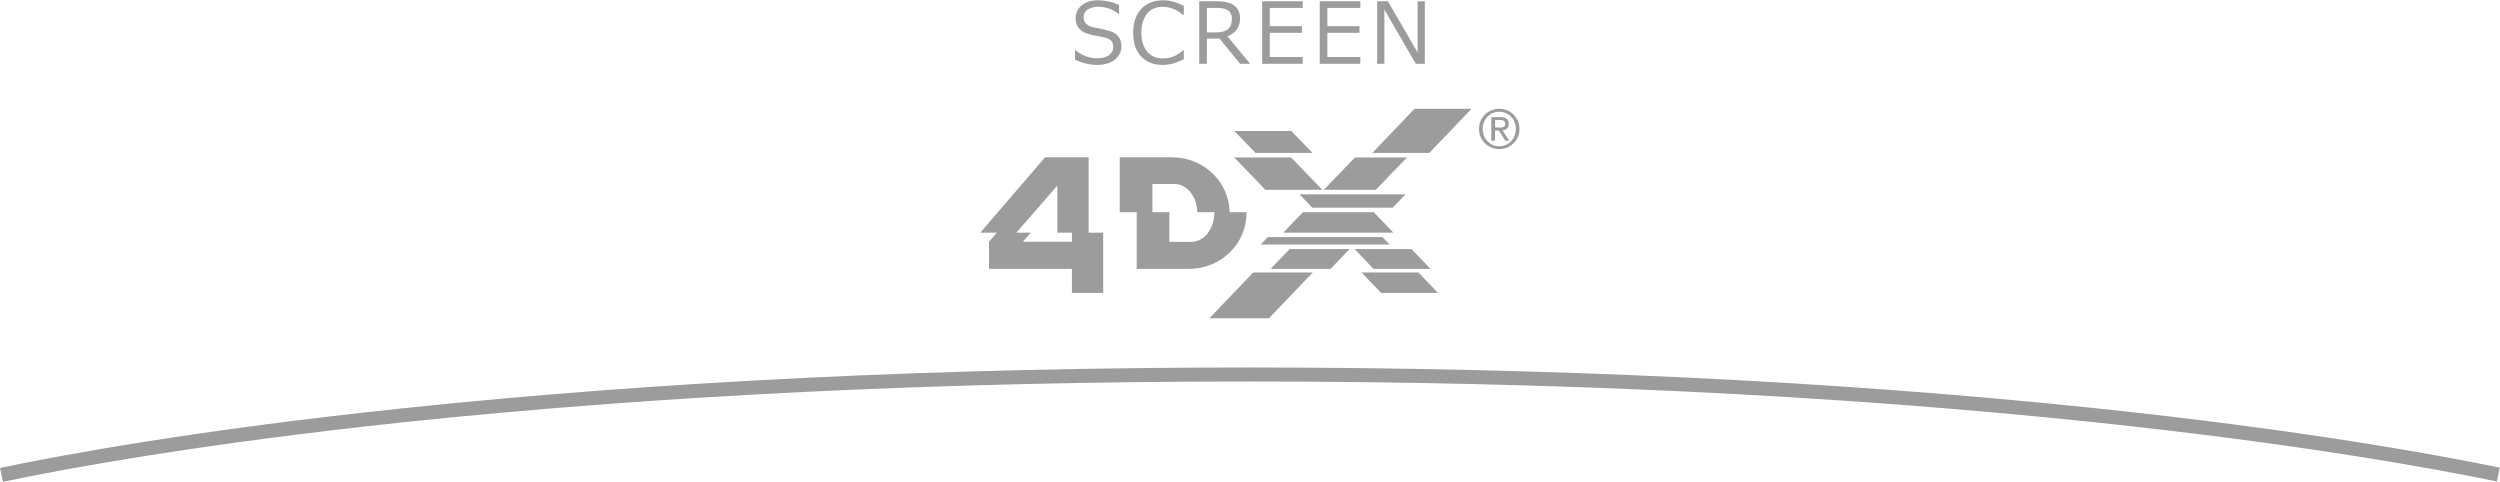
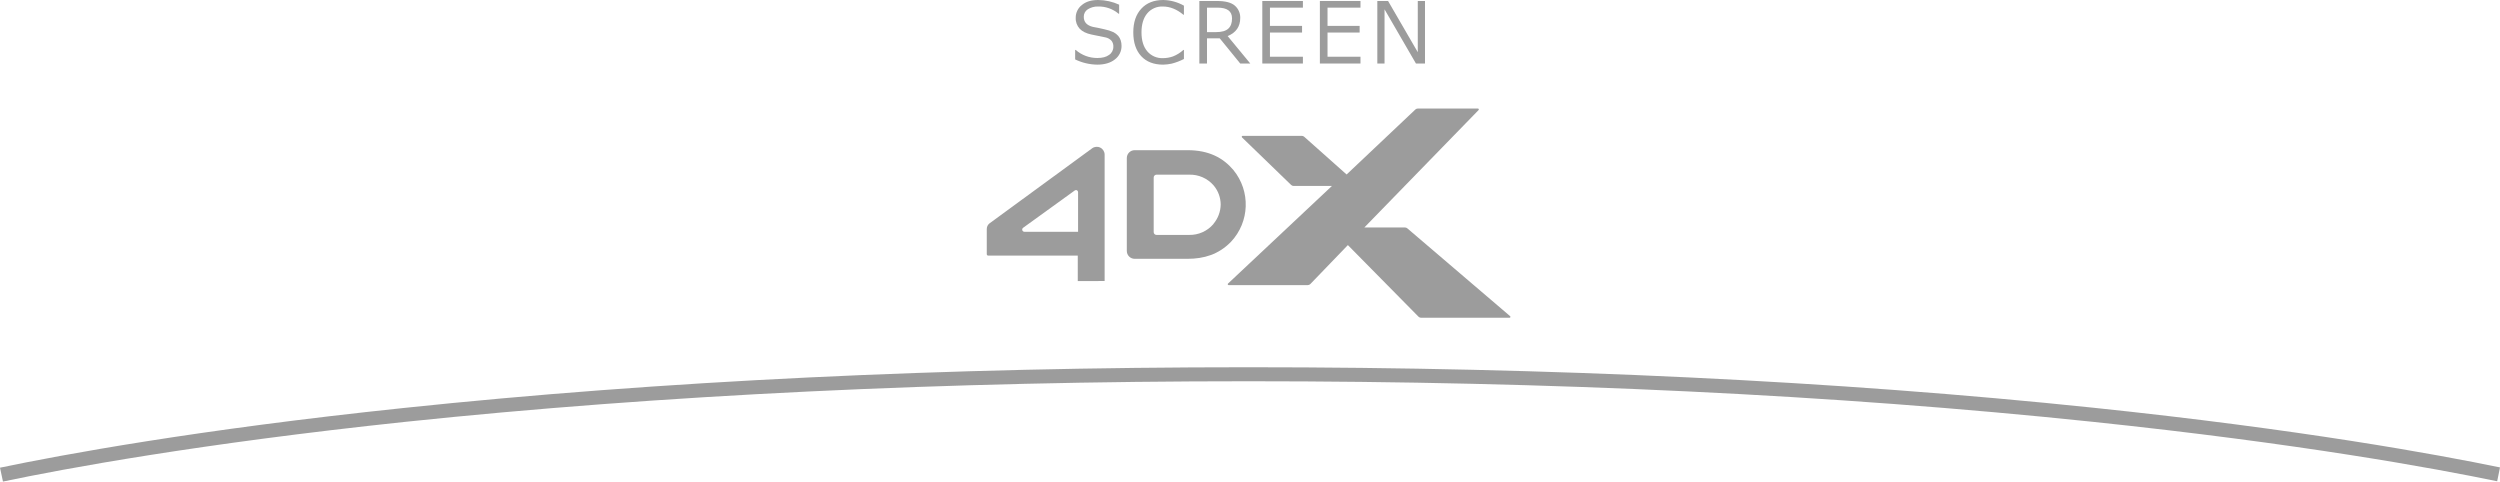
- <svg xmlns="http://www.w3.org/2000/svg" version="1.1" id="レイヤー_1" x="0px" y="0px" viewBox="0 0 1767.4 340.5" style="enable-background:new 0 0 1767.4 340.5;" xml:space="preserve">
-   <style type="text/css">
- 	.st0{fill:#9C9C9C;}
- </style>
-   <g>
-     <g>
-       <g>
-         <path class="st0" d="M775.6,45.9c-5,0-10.2-1.2-15.6-3.7v-6.7h0.4c4.5,3.8,9.6,5.7,15.3,5.7c3.5,0,6.3-0.7,8.3-2.2s3-3.3,3-5.7     c0-1.8-0.4-3.3-1.3-4.3c-0.8-1-2.3-1.9-4.4-2.4l-9.8-2c-3.7-0.8-6.4-2.1-8.3-4.1c-1.9-2-2.8-4.6-2.8-7.8c0-3.6,1.5-6.6,4.4-9     c2.9-2.4,6.7-3.5,11.5-3.5c4.9,0,9.8,1.1,14.8,3.3v6.4h-0.4c-4.1-3.4-8.8-5.1-14.4-5.1c-3,0-5.5,0.7-7.4,2s-2.8,3.1-2.8,5.3     c0,3.7,2.1,6,6.4,7.1c2.5,0.4,5.2,1,8.2,1.7s5.2,1.4,6.5,2.1s2.4,1.6,3.2,2.5s1.4,2,1.8,3.2c0.4,1.2,0.6,2.5,0.6,4     c0,3.8-1.6,7-4.7,9.5S780.7,45.9,775.6,45.9z" />
-         <path class="st0" d="M822.2,45.9c-6.6,0-11.8-2-15.5-6s-5.6-9.6-5.6-16.8c0-7.1,1.9-12.7,5.7-16.8c3.8-4.1,9-6.1,15.5-6.1     c4.7,0,9.5,1.3,14.6,4v6.4h-0.4c-4.6-3.8-9.4-5.8-14.5-5.8c-4.6,0-8.3,1.6-11,4.8c-2.7,3.2-4.1,7.7-4.1,13.5     c0,5.7,1.4,10.2,4.1,13.4c2.8,3.2,6.4,4.8,11,4.8c2.5,0,4.8-0.4,7.1-1.2s4.7-2.3,7.4-4.6h0.4v6.4c-3.8,1.8-6.7,2.9-8.7,3.3     S824,45.9,822.2,45.9z" />
-         <path class="st0" d="M883.8,45.1h-7.1l-14.5-17.8h-9v17.8h-5.4V0.9h12.5c5.9,0,10.1,1.1,12.6,3.3c2.5,2.2,3.8,5.1,3.8,8.7     c0,6.1-3,10.4-8.9,12.8L883.8,45.1z M853.2,5.6v17.3h6.4c4,0,6.9-0.8,8.7-2.5s2.6-4,2.6-7.2c0-5.1-3.4-7.6-10.3-7.6H853.2z" />
-         <path class="st0" d="M921,45.1h-28.7V0.9H921v4.7h-23.3v12.9h22.7v4.7h-22.7v17.1H921V45.1z" />
-         <path class="st0" d="M961.7,45.1h-28.7V0.9h28.7v4.7h-23.3v12.9h22.7v4.7h-22.7v17.1h23.3V45.1z" />
-         <path class="st0" d="M1007.2,45.1h-6.3L978.7,6.8v38.3h-5.1V0.9h7.6l21,36.2V0.9h5.1V45.1z" />
-       </g>
-     </g>
-     <path class="st0" d="M2.1,340.6L0,330.8c43.6-9.1,138.6-26.8,285.3-42.2c181.3-19.1,382.2-28.8,597.2-28.8   c214.5,0,415.4,9.6,597.1,28.6c147.4,15.4,243.4,33.1,287.6,42.2l-2,9.8c-44-9.1-139.6-26.7-286.6-42.1   c-181.4-19-381.9-28.6-596-28.6c-214.7,0-415.2,9.7-596.2,28.7C140.2,313.9,45.5,331.5,2.1,340.6z" />
-     <g>
-       <g>
-         <g>
-           <g>
-             <g>
-               <g>
-                 <path class="st0" d="M769.6,164.5v-53.3h-30.8L693,164.5h11.7l-5.5,6.4v19.2h58.6v17h22.1v-42.6H769.6z M757.8,170.9h-34.7         l5.6-6.4h-10.2l29-33.3v33.3h10.3V170.9z" />
-                 <path class="st0" d="M881.3,150h-12c-0.4-21.5-18.4-38.8-40.7-38.8h-37V150h12v40.1h36.9c22.5,0,40.7-17.6,40.7-39.4         C881.3,150.4,881.3,150.2,881.3,150z M842.4,171h-15.7v-21h-12v-19.9h15.7c8.7,0,15.8,8.8,16.1,19.9h12c0,0.2,0,0.4,0,0.5         C858.4,161.8,851.2,171,842.4,171z" />
-                 <g>
-                   <polygon class="st0" points="896.3,167.6 891.2,172.9 982.5,172.9 977.3,167.6         " />
-                 </g>
-                 <g>
-                   <polygon class="st0" points="921.1,150 907.2,164.5 985.1,164.5 971.2,150         " />
-                 </g>
-                 <g>
-                   <polygon class="st0" points="918.7,137.4 927.7,146.8 984.6,146.8 993.6,137.4         " />
-                 </g>
-                 <g>
-                   <polygon class="st0" points="894.6,134.2 934.8,134.2 912.7,111.3 872.5,111.3         " />
-                   <polygon class="st0" points="935.9,134.2 972.6,134.2 994.7,111.3 957.9,111.3         " />
-                 </g>
-                 <g>
-                   <polygon class="st0" points="887.6,108.1 927.9,108.1 912.9,92.6 872.6,92.6         " />
-                   <polygon class="st0" points="1000,76.9 970.2,108.1 1010.5,108.1 1040.3,76.9         " />
-                 </g>
-                 <g>
-                   <polygon class="st0" points="997.9,176.1 957.7,176.1 971,190.1 1011.3,190.1         " />
-                   <polygon class="st0" points="855,225 897.1,225 928.1,192.6 886,192.6         " />
-                   <polygon class="st0" points="954.1,176.1 911.7,176.1 898.2,190.1 940.6,190.1         " />
-                   <polygon class="st0" points="976.4,207.1 1016.6,207.1 1002.8,192.6 962.5,192.6         " />
-                 </g>
-               </g>
-             </g>
-           </g>
-         </g>
-       </g>
-       <g>
-         <path class="st0" d="M1046.7,85.5c0.8-1.7,1.8-3.2,3.1-4.5c1.3-1.3,2.8-2.3,4.6-3c1.7-0.7,3.6-1.1,5.5-1.1c2,0,3.8,0.4,5.6,1.1     c1.7,0.7,3.2,1.7,4.5,3c1.3,1.3,2.3,2.8,3.1,4.5c0.8,1.7,1.1,3.6,1.1,5.6c0,2.1-0.4,4-1.1,5.7c-0.8,1.7-1.8,3.3-3.1,4.5     c-1.3,1.3-2.8,2.3-4.5,3c-1.7,0.7-3.6,1.1-5.6,1.1c-2,0-3.8-0.4-5.5-1.1c-1.7-0.7-3.3-1.7-4.6-3c-1.3-1.3-2.4-2.8-3.1-4.5     c-0.7-1.8-1.1-3.6-1.1-5.7C1045.6,89.1,1046,87.2,1046.7,85.5z M1049.1,96c0.6,1.5,1.4,2.8,2.5,3.9c1.1,1.1,2.3,1.9,3.7,2.6     c1.4,0.6,3,0.9,4.6,0.9c1.7,0,3.2-0.3,4.6-0.9c1.4-0.6,2.7-1.5,3.7-2.6c1.1-1.1,1.9-2.4,2.5-3.9c0.6-1.5,0.9-3.1,0.9-4.9     c0-1.7-0.3-3.3-0.9-4.8c-0.6-1.5-1.4-2.8-2.5-3.8c-1-1.1-2.3-1.9-3.7-2.6c-1.4-0.6-3-0.9-4.6-0.9c-1.7,0-3.2,0.3-4.6,0.9     c-1.4,0.6-2.7,1.5-3.7,2.6c-1.1,1.1-1.9,2.4-2.5,3.8c-0.6,1.5-0.9,3.1-0.9,4.8C1048.2,92.8,1048.5,94.5,1049.1,96z M1060.8,82.8     c2,0,3.4,0.4,4.4,1.2c1,0.8,1.4,2,1.4,3.6c0,1.5-0.4,2.6-1.3,3.3c-0.8,0.7-1.9,1.1-3.1,1.2l4.8,7.4h-2.8l-4.5-7.2h-2.8v7.2h-2.6     V82.8H1060.8z M1059.7,90.2c0.6,0,1.1,0,1.7-0.1c0.5,0,1-0.1,1.4-0.3c0.4-0.2,0.7-0.5,1-0.8c0.2-0.4,0.3-0.9,0.3-1.6     c0-0.6-0.1-1-0.3-1.3c-0.2-0.3-0.5-0.6-0.9-0.8c-0.3-0.2-0.7-0.3-1.2-0.4c-0.4-0.1-0.9-0.1-1.3-0.1h-3.4v5.3H1059.7z" />
-       </g>
+ <svg xmlns="http://www.w3.org/2000/svg" viewBox="0 0 1767.2 340.4">
+   <defs>
+     <style>.cls-1{fill:#9c9c9c;}</style>
+   </defs>
+   <g id="レイヤー_2" data-name="レイヤー 2">
+     <g id="レイヤー_1-2" data-name="レイヤー 1">
+       <path class="cls-1" d="M775.6,45.7A37,37,0,0,1,760,42V35.3h.4A23.07,23.07,0,0,0,775.7,41c3.5,0,6.3-.7,8.3-2.2a6.73,6.73,0,0,0,3-5.7,6.32,6.32,0,0,0-1.3-4.3,8,8,0,0,0-4.4-2.4l-9.8-2c-3.7-.8-6.4-2.1-8.3-4.1a10.83,10.83,0,0,1-2.8-7.8,11.27,11.27,0,0,1,4.4-9c2.9-2.4,6.7-3.5,11.5-3.5a36.43,36.43,0,0,1,14.8,3.3V9.7h-.4a21.68,21.68,0,0,0-14.4-5.1,12.93,12.93,0,0,0-7.4,2,6.1,6.1,0,0,0-2.8,5.3c0,3.7,2.1,6,6.4,7.1,2.5.4,5.2,1,8.2,1.7a28.92,28.92,0,0,1,6.5,2.1,11.87,11.87,0,0,1,3.2,2.5,9.16,9.16,0,0,1,1.8,3.2,12.45,12.45,0,0,1,.6,4,11.79,11.79,0,0,1-4.7,9.5C785,44.5,780.7,45.7,775.6,45.7Z" />
+       <path class="cls-1" d="M822.2,45.7c-6.6,0-11.8-2-15.5-6s-5.6-9.6-5.6-16.8,1.9-12.7,5.7-16.8,9-6.1,15.5-6.1a31,31,0,0,1,14.6,4v6.4h-.4c-4.6-3.8-9.4-5.8-14.5-5.8a13.68,13.68,0,0,0-11,4.8c-2.7,3.2-4.1,7.7-4.1,13.5s1.4,10.2,4.1,13.4a13.82,13.82,0,0,0,11,4.8,21.18,21.18,0,0,0,7.1-1.2,23.79,23.79,0,0,0,7.4-4.6h.4v6.4a41.84,41.84,0,0,1-8.7,3.3A32.55,32.55,0,0,1,822.2,45.7Z" />
+       <path class="cls-1" d="M883.8,44.9h-7.1L862.2,27.1h-9V44.9h-5.4V.7h12.5q8.85,0,12.6,3.3a11.07,11.07,0,0,1,3.8,8.7c0,6.1-3,10.4-8.9,12.8ZM853.2,5.4V22.7h6.4c4,0,6.9-.8,8.7-2.5s2.6-4,2.6-7.2c0-5.1-3.4-7.6-10.3-7.6Z" />
+       <path class="cls-1" d="M921,44.9H892.3V.7H921V5.4H897.7V18.3h22.7V23H897.7V40.1H921Z" />
+       <path class="cls-1" d="M961.7,44.9H933V.7h28.7V5.4H938.4V18.3h22.7V23H938.4V40.1h23.3Z" />
+       <path class="cls-1" d="M1007.2,44.9h-6.3L978.7,6.6V44.9h-5.1V.7h7.6l21,36.2V.7h5.1V44.9Z" />
+       <path class="cls-1" d="M2.1,340.4,0,330.6c43.6-9.1,138.6-26.8,285.3-42.2,181.3-19.1,382.2-28.8,597.2-28.8,214.5,0,415.4,9.6,597.1,28.6,147.4,15.4,243.4,33.1,287.6,42.2l-2,9.8c-44-9.1-139.6-26.7-286.6-42.1-181.4-19-381.9-28.6-596-28.6-214.7,0-415.2,9.7-596.2,28.7C140.2,313.7,45.5,331.3,2.1,340.4Z" />
+       <path class="cls-1" d="M1067.49,223.5l-72.7-62.1a2.54,2.54,0,0,0-1.64-.6H964.43l80.75-83a.64.64,0,0,0-.46-1.08h-42.48a2.56,2.56,0,0,0-1.74.68l-48.61,45.94-30-26.68a2.58,2.58,0,0,0-1.7-.64H878.41a.66.66,0,0,0-.46,1.12l34.73,33.59a2.5,2.5,0,0,0,1.78.72h27.06l-73.46,69a.64.64,0,0,0,.44,1.1h55.92a2.58,2.58,0,0,0,1.84-.78l26.52-27.52,49.93,50.61a2.56,2.56,0,0,0,1.82.76h62.54a.64.64,0,0,0,.42-1.12" />
+       <path class="cls-1" d="M761.85,198.68v-18H698.53a1,1,0,0,1-1-1h0V161.84a5,5,0,0,1,2-4l72.48-53a5.55,5.55,0,0,1,8.83,4.47v89.34Zm-1.28-64.29a1.52,1.52,0,0,0-.88.28L723.24,161a1.56,1.56,0,0,0,.88,2.84h37.95V135.88a1.56,1.56,0,0,0-1.56-1.56" />
+       <path class="cls-1" d="M871.86,120.16c-7.25-8.57-17.3-14-32.4-14H802.09a5.55,5.55,0,0,0-5.57,5.53h0v65.71a5.55,5.55,0,0,0,5.55,5.55h37.39c11.56,0,22-3.08,30.68-12a38.47,38.47,0,0,0,1.72-50.77m-14.2,38.29a22,22,0,0,1-17.14,7.59h-23a2,2,0,0,1-2-1.9V125.47a2,2,0,0,1,2-2h23a22,22,0,0,1,17.36,7.59,21.07,21.07,0,0,1,5,13.52,21.73,21.73,0,0,1-5.17,13.74" />
    </g>
  </g>
</svg>
